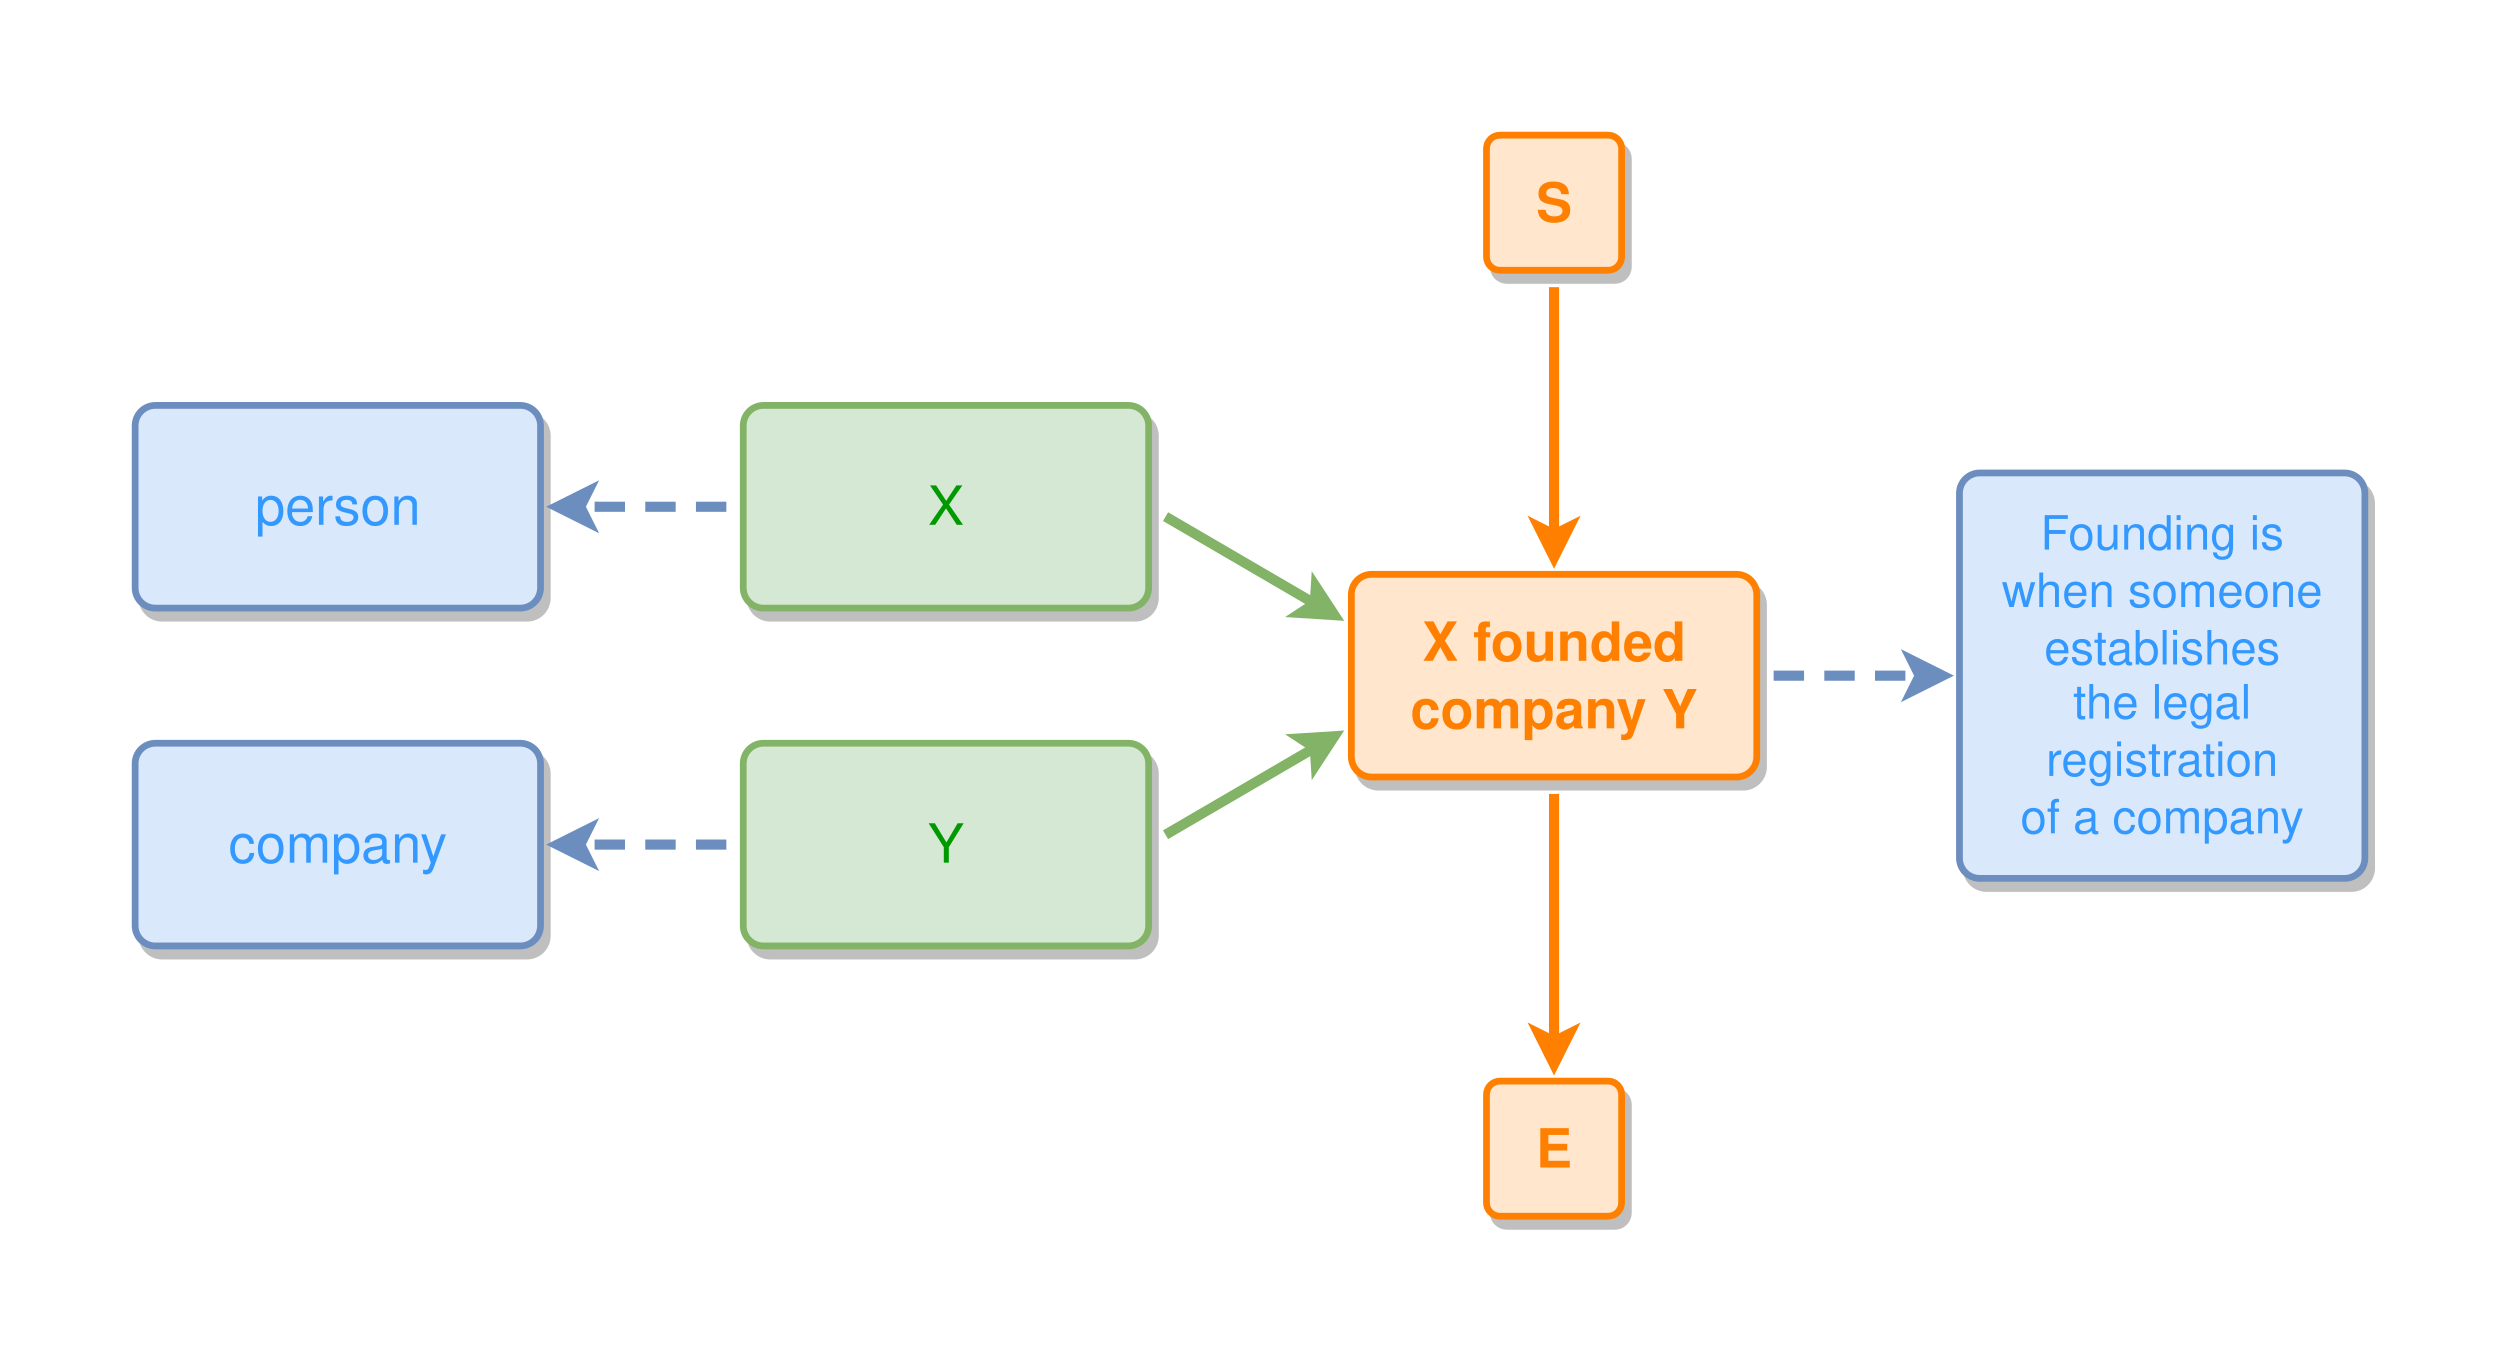
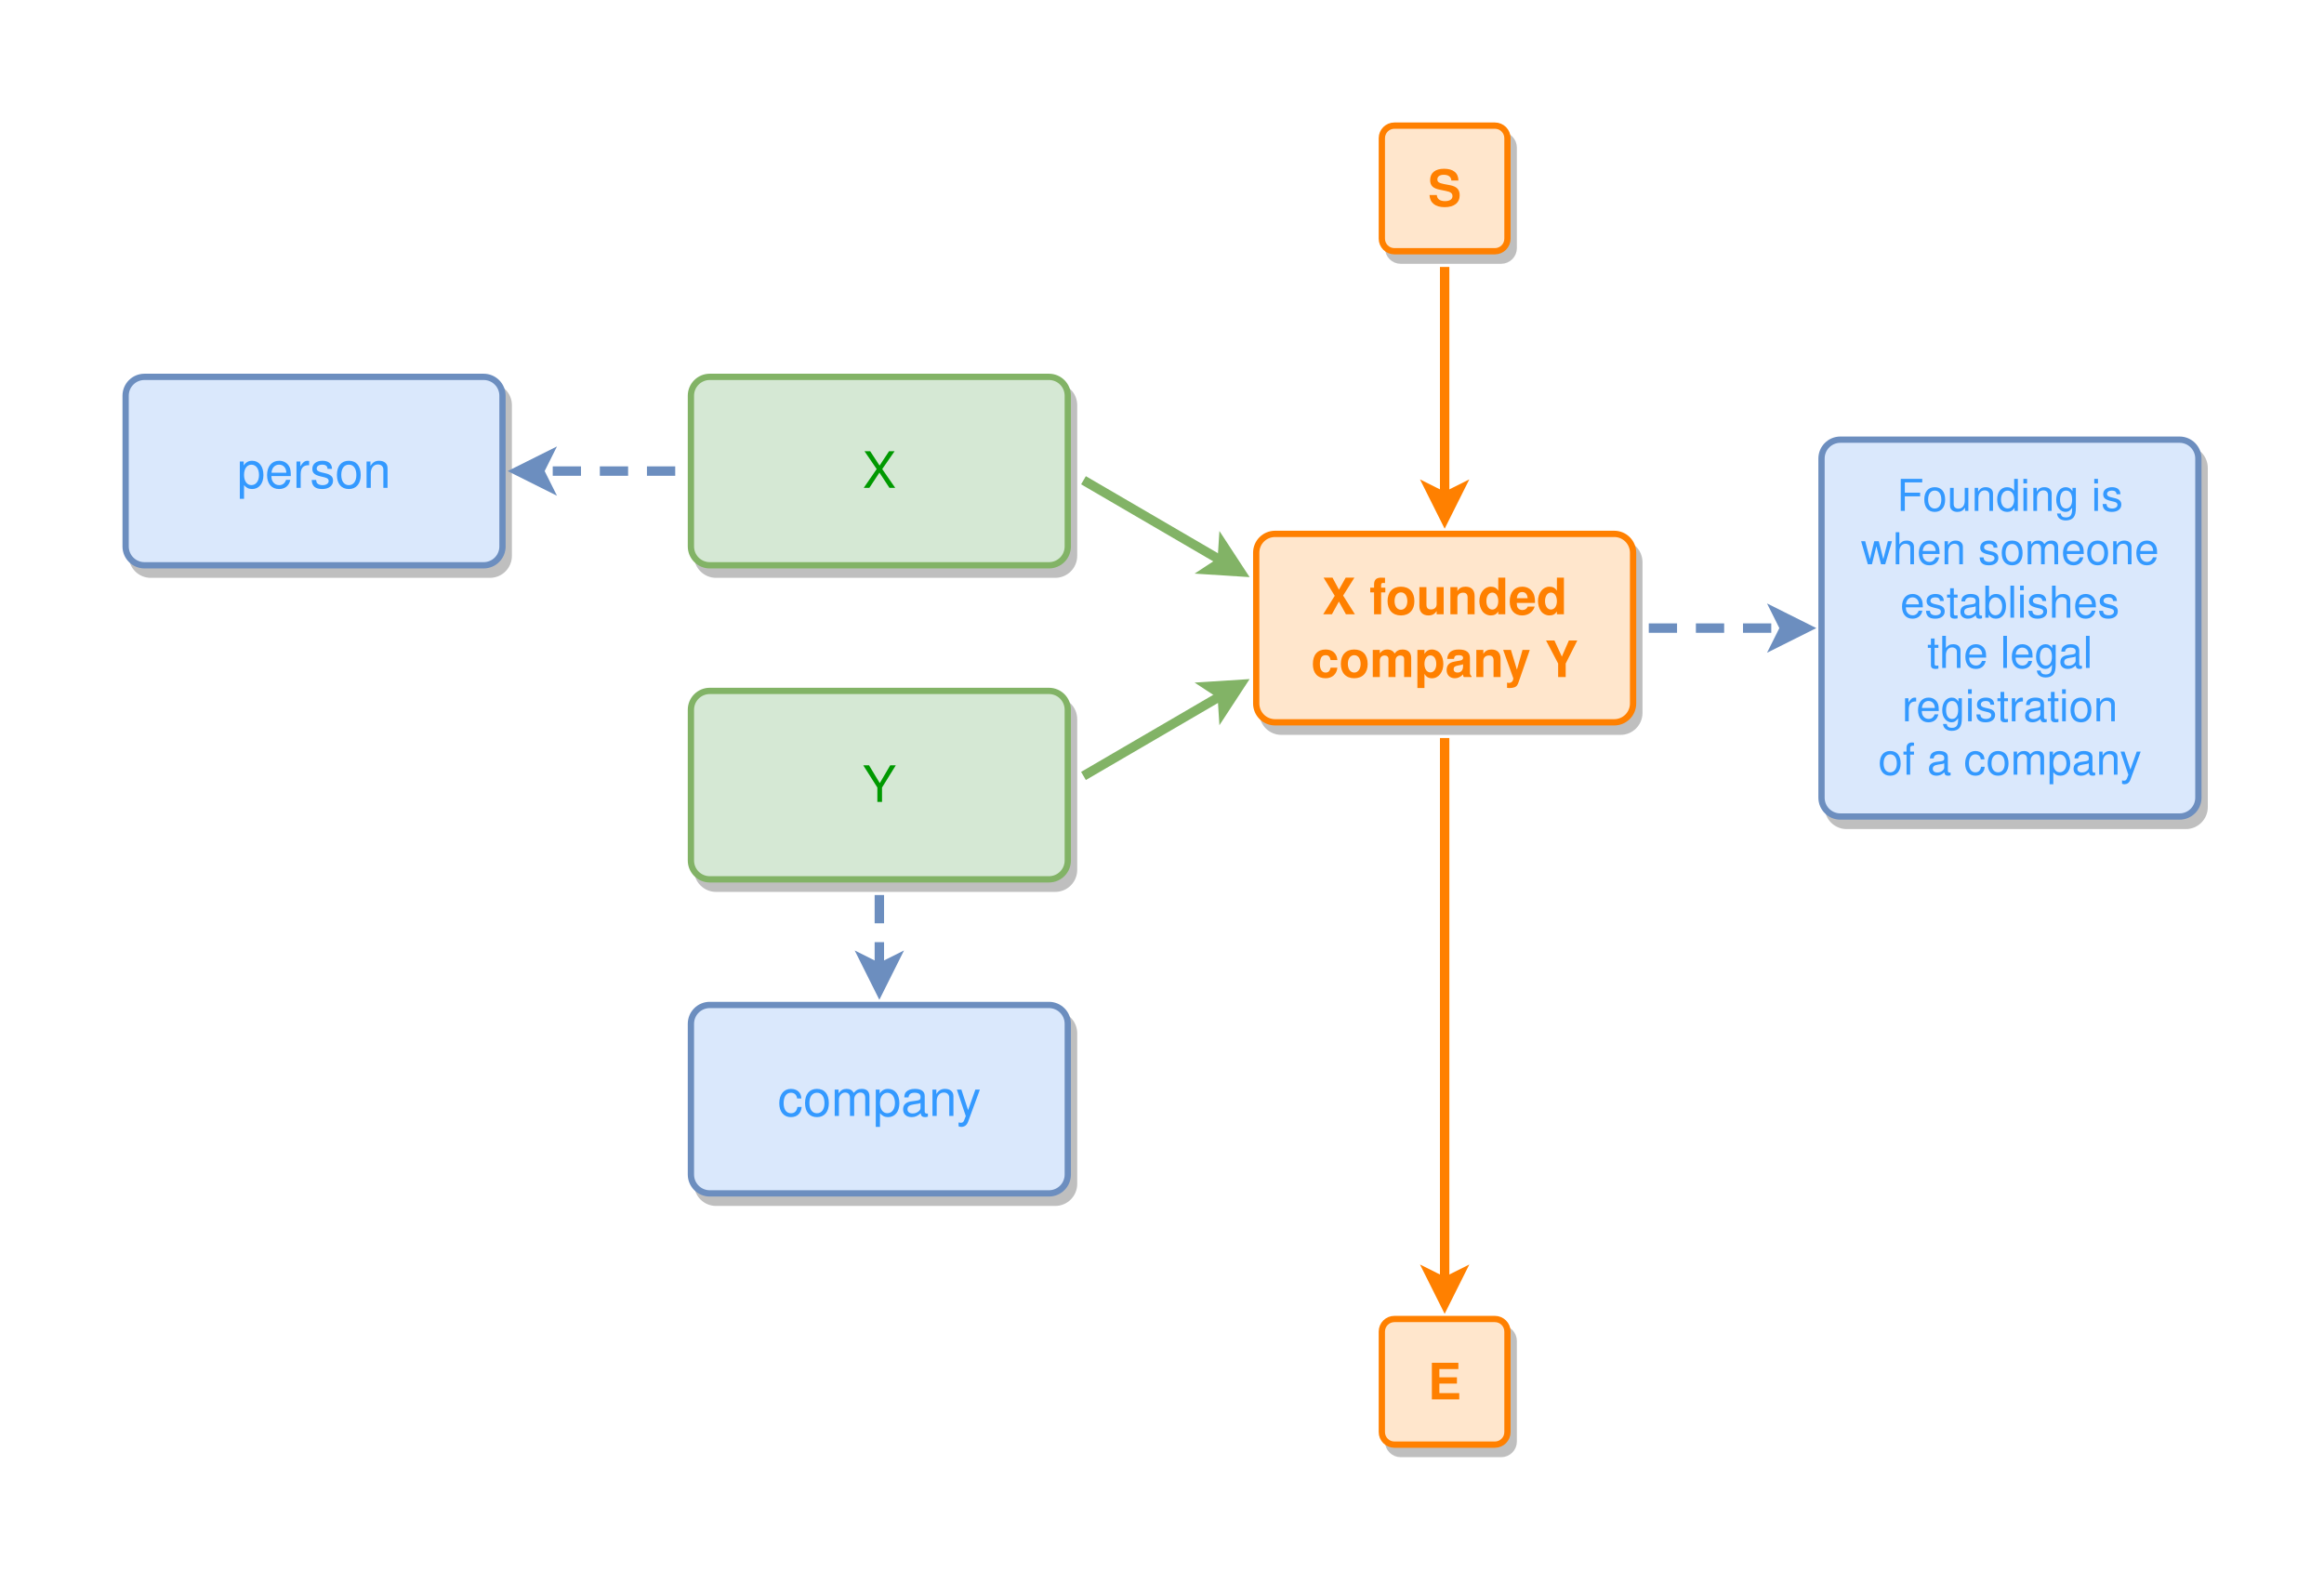
- <svg xmlns="http://www.w3.org/2000/svg" width="740" height="400" viewBox="0 0 740 400">
+ <svg xmlns="http://www.w3.org/2000/svg" width="740" height="500" viewBox="0 0 740 500">
  <defs>
  </defs>
  <g id="container-shells">
  </g>
  <g id="node-shadows">
    <rect x="220" y="120" width="120" height="60" rx="6" ry="6" fill="#000000" stroke="#000000" stroke-width="2" opacity="0.25" transform="translate(2,3)" />
    <rect x="400" y="170" width="120" height="60" rx="6" ry="6" fill="#000000" stroke="#000000" stroke-width="2" opacity="0.25" transform="translate(2,3)" />
    <rect x="220" y="220" width="120" height="60" rx="6" ry="6" fill="#000000" stroke="#000000" stroke-width="2" opacity="0.25" transform="translate(2,3)" />
    <rect x="40" y="120" width="120" height="60" rx="6" ry="6" fill="#000000" stroke="#000000" stroke-width="2" opacity="0.25" transform="translate(2,3)" />
-     <rect x="40" y="220" width="120" height="60" rx="6" ry="6" fill="#000000" stroke="#000000" stroke-width="2" opacity="0.25" transform="translate(2,3)" />
+     <rect x="220" y="320" width="120" height="60" rx="6" ry="6" fill="#000000" stroke="#000000" stroke-width="2" opacity="0.25" transform="translate(2,3)" />
    <rect x="580" y="140" width="120" height="120" rx="6" ry="6" fill="#000000" stroke="#000000" stroke-width="2" opacity="0.25" transform="translate(2,3)" />
    <rect x="440" y="40" width="40" height="40" rx="4" ry="4" fill="#000000" stroke="#000000" stroke-width="2" opacity="0.25" transform="translate(2,3)" />
-     <rect x="440" y="320" width="40" height="40" rx="4" ry="4" fill="#000000" stroke="#000000" stroke-width="2" opacity="0.25" transform="translate(2,3)" />
+     <rect x="440" y="420" width="40" height="40" rx="4" ry="4" fill="#000000" stroke="#000000" stroke-width="2" opacity="0.25" transform="translate(2,3)" />
  </g>
  <g id="edges">
    <g class="edge" data-edge-idx="0" data-edge-base="partof" data-edge-from="1" data-edge-to="2">
      <line x1="345.00" y1="152.92" x2="389.17" y2="178.68" stroke="#82b366" stroke-width="3" />
      <path d="M 395.00 182.08 L 384.96 181.44 L 389.17 178.68 L 389.49 173.66 Z" fill="#82b366" stroke="#82b366" stroke-width="3" stroke-miterlimit="10" />
    </g>
    <g class="edge" data-edge-idx="1" data-edge-base="partof" data-edge-from="3" data-edge-to="2">
      <line x1="345.00" y1="247.08" x2="389.17" y2="221.32" stroke="#82b366" stroke-width="3" />
      <path d="M 395.00 217.92 L 389.49 226.34 L 389.17 221.32 L 384.96 218.56 Z" fill="#82b366" stroke="#82b366" stroke-width="3" stroke-miterlimit="10" />
    </g>
    <g class="edge" data-edge-idx="2" data-edge-base="expresses" data-edge-from="1" data-edge-to="4">
      <line x1="215.00" y1="150.00" x2="171.75" y2="150.00" stroke="#6c8ebf" stroke-width="3" stroke-dasharray="9 6" />
      <path d="M 165.00 150.00 L 174.00 145.50 L 171.75 150.00 L 174.00 154.50 Z" fill="#6c8ebf" stroke="#6c8ebf" stroke-width="3" stroke-miterlimit="10" />
    </g>
    <g class="edge" data-edge-idx="3" data-edge-base="expresses" data-edge-from="3" data-edge-to="5">
-       <line x1="215.00" y1="250.00" x2="171.75" y2="250.00" stroke="#6c8ebf" stroke-width="3" stroke-dasharray="9 6" />
-       <path d="M 165.00 250.00 L 174.00 245.50 L 171.75 250.00 L 174.00 254.50 Z" fill="#6c8ebf" stroke="#6c8ebf" stroke-width="3" stroke-miterlimit="10" />
+       <line x1="280.00" y1="285.00" x2="280.00" y2="308.25" stroke="#6c8ebf" stroke-width="3" stroke-dasharray="9 6" />
+       <path d="M 280.00 315.00 L 275.50 306.00 L 280.00 308.25 L 284.50 306.00 Z" fill="#6c8ebf" stroke="#6c8ebf" stroke-width="3" stroke-miterlimit="10" />
    </g>
    <g class="edge" data-edge-idx="4" data-edge-base="expresses" data-edge-from="2" data-edge-to="6">
      <line x1="525.00" y1="200.00" x2="568.25" y2="200.00" stroke="#6c8ebf" stroke-width="3" stroke-dasharray="9 6" />
      <path d="M 575.00 200.00 L 566.00 204.50 L 568.25 200.00 L 566.00 195.50 Z" fill="#6c8ebf" stroke="#6c8ebf" stroke-width="3" stroke-miterlimit="10" />
    </g>
    <g class="edge" data-edge-idx="5" data-edge-base="leadsto" data-edge-from="7" data-edge-to="2">
      <line x1="460.00" y1="85.00" x2="460.00" y2="158.25" stroke="#ff8000" stroke-width="3" />
      <path d="M 460.00 165.00 L 455.50 156.00 L 460.00 158.25 L 464.50 156.00 Z" fill="#ff8000" stroke="#ff8000" stroke-width="3" stroke-miterlimit="10" />
    </g>
    <g class="edge" data-edge-idx="6" data-edge-base="leadsto" data-edge-from="2" data-edge-to="8">
-       <line x1="460.00" y1="235.00" x2="460.00" y2="308.25" stroke="#ff8000" stroke-width="3" />
-       <path d="M 460.00 315.00 L 455.50 306.00 L 460.00 308.25 L 464.50 306.00 Z" fill="#ff8000" stroke="#ff8000" stroke-width="3" stroke-miterlimit="10" />
+       <line x1="460.00" y1="235.00" x2="460.00" y2="408.25" stroke="#ff8000" stroke-width="3" />
+       <path d="M 460.00 415.00 L 455.50 406.00 L 460.00 408.25 L 464.50 406.00 Z" fill="#ff8000" stroke="#ff8000" stroke-width="3" stroke-miterlimit="10" />
    </g>
  </g>
  <g id="nodes">
    <rect x="220" y="120" width="120" height="60" rx="6" ry="6" fill="#d5e8d4" stroke="#82b366" stroke-width="2" />
    <text x="280" y="150" text-anchor="middle" dominant-baseline="middle" font-family="Helvetica,Inter,Segoe UI,Arial" font-size="16" font-weight="normal" fill="#009900">X</text>
    <rect x="400" y="170" width="120" height="60" rx="6" ry="6" fill="#ffe6cc" stroke="#ff8000" stroke-width="2" />
    <text x="460" y="190" text-anchor="middle" dominant-baseline="middle" font-family="Helvetica,Inter,Segoe UI,Arial" font-size="16" font-weight="bold" fill="#ff8000">X founded</text>
    <text x="460" y="210" text-anchor="middle" dominant-baseline="middle" font-family="Helvetica,Inter,Segoe UI,Arial" font-size="16" font-weight="bold" fill="#ff8000">company Y</text>
    <rect x="220" y="220" width="120" height="60" rx="6" ry="6" fill="#d5e8d4" stroke="#82b366" stroke-width="2" />
    <text x="280" y="250" text-anchor="middle" dominant-baseline="middle" font-family="Helvetica,Inter,Segoe UI,Arial" font-size="16" font-weight="normal" fill="#009900">Y</text>
    <rect x="40" y="120" width="120" height="60" rx="6" ry="6" fill="#dae8fc" stroke="#6c8ebf" stroke-width="2" />
    <text x="100" y="150" text-anchor="middle" dominant-baseline="middle" font-family="Helvetica,Inter,Segoe UI,Arial" font-size="16" font-weight="normal" fill="#3399ff">person</text>
-     <rect x="40" y="220" width="120" height="60" rx="6" ry="6" fill="#dae8fc" stroke="#6c8ebf" stroke-width="2" />
-     <text x="100" y="250" text-anchor="middle" dominant-baseline="middle" font-family="Helvetica,Inter,Segoe UI,Arial" font-size="16" font-weight="normal" fill="#3399ff">company</text>
+     <rect x="220" y="320" width="120" height="60" rx="6" ry="6" fill="#dae8fc" stroke="#6c8ebf" stroke-width="2" />
+     <text x="280" y="350" text-anchor="middle" dominant-baseline="middle" font-family="Helvetica,Inter,Segoe UI,Arial" font-size="16" font-weight="normal" fill="#3399ff">company</text>
    <rect x="580" y="140" width="120" height="120" rx="6" ry="6" fill="#dae8fc" stroke="#6c8ebf" stroke-width="2" />
    <text x="640" y="158" text-anchor="middle" dominant-baseline="middle" font-family="Helvetica,Inter,Segoe UI,Arial" font-size="14" font-weight="normal" fill="#3399ff">Founding is</text>
    <text x="640" y="175" text-anchor="middle" dominant-baseline="middle" font-family="Helvetica,Inter,Segoe UI,Arial" font-size="14" font-weight="normal" fill="#3399ff">when someone</text>
    <text x="640" y="192" text-anchor="middle" dominant-baseline="middle" font-family="Helvetica,Inter,Segoe UI,Arial" font-size="14" font-weight="normal" fill="#3399ff">establishes</text>
    <text x="640" y="208" text-anchor="middle" dominant-baseline="middle" font-family="Helvetica,Inter,Segoe UI,Arial" font-size="14" font-weight="normal" fill="#3399ff">the legal</text>
    <text x="640" y="225" text-anchor="middle" dominant-baseline="middle" font-family="Helvetica,Inter,Segoe UI,Arial" font-size="14" font-weight="normal" fill="#3399ff">registration</text>
    <text x="640" y="242" text-anchor="middle" dominant-baseline="middle" font-family="Helvetica,Inter,Segoe UI,Arial" font-size="14" font-weight="normal" fill="#3399ff">of a company</text>
    <rect x="440" y="40" width="40" height="40" rx="4" ry="4" fill="#ffe6cc" stroke="#ff8000" stroke-width="2" />
    <text x="460" y="60" text-anchor="middle" dominant-baseline="middle" font-family="Helvetica,Inter,Segoe UI,Arial" font-size="16" font-weight="bold" fill="#ff8000">S</text>
-     <rect x="440" y="320" width="40" height="40" rx="4" ry="4" fill="#ffe6cc" stroke="#ff8000" stroke-width="2" />
-     <text x="460" y="340" text-anchor="middle" dominant-baseline="middle" font-family="Helvetica,Inter,Segoe UI,Arial" font-size="16" font-weight="bold" fill="#ff8000">E</text>
+     <rect x="440" y="420" width="40" height="40" rx="4" ry="4" fill="#ffe6cc" stroke="#ff8000" stroke-width="2" />
+     <text x="460" y="440" text-anchor="middle" dominant-baseline="middle" font-family="Helvetica,Inter,Segoe UI,Arial" font-size="16" font-weight="bold" fill="#ff8000">E</text>
  </g>
</svg>
